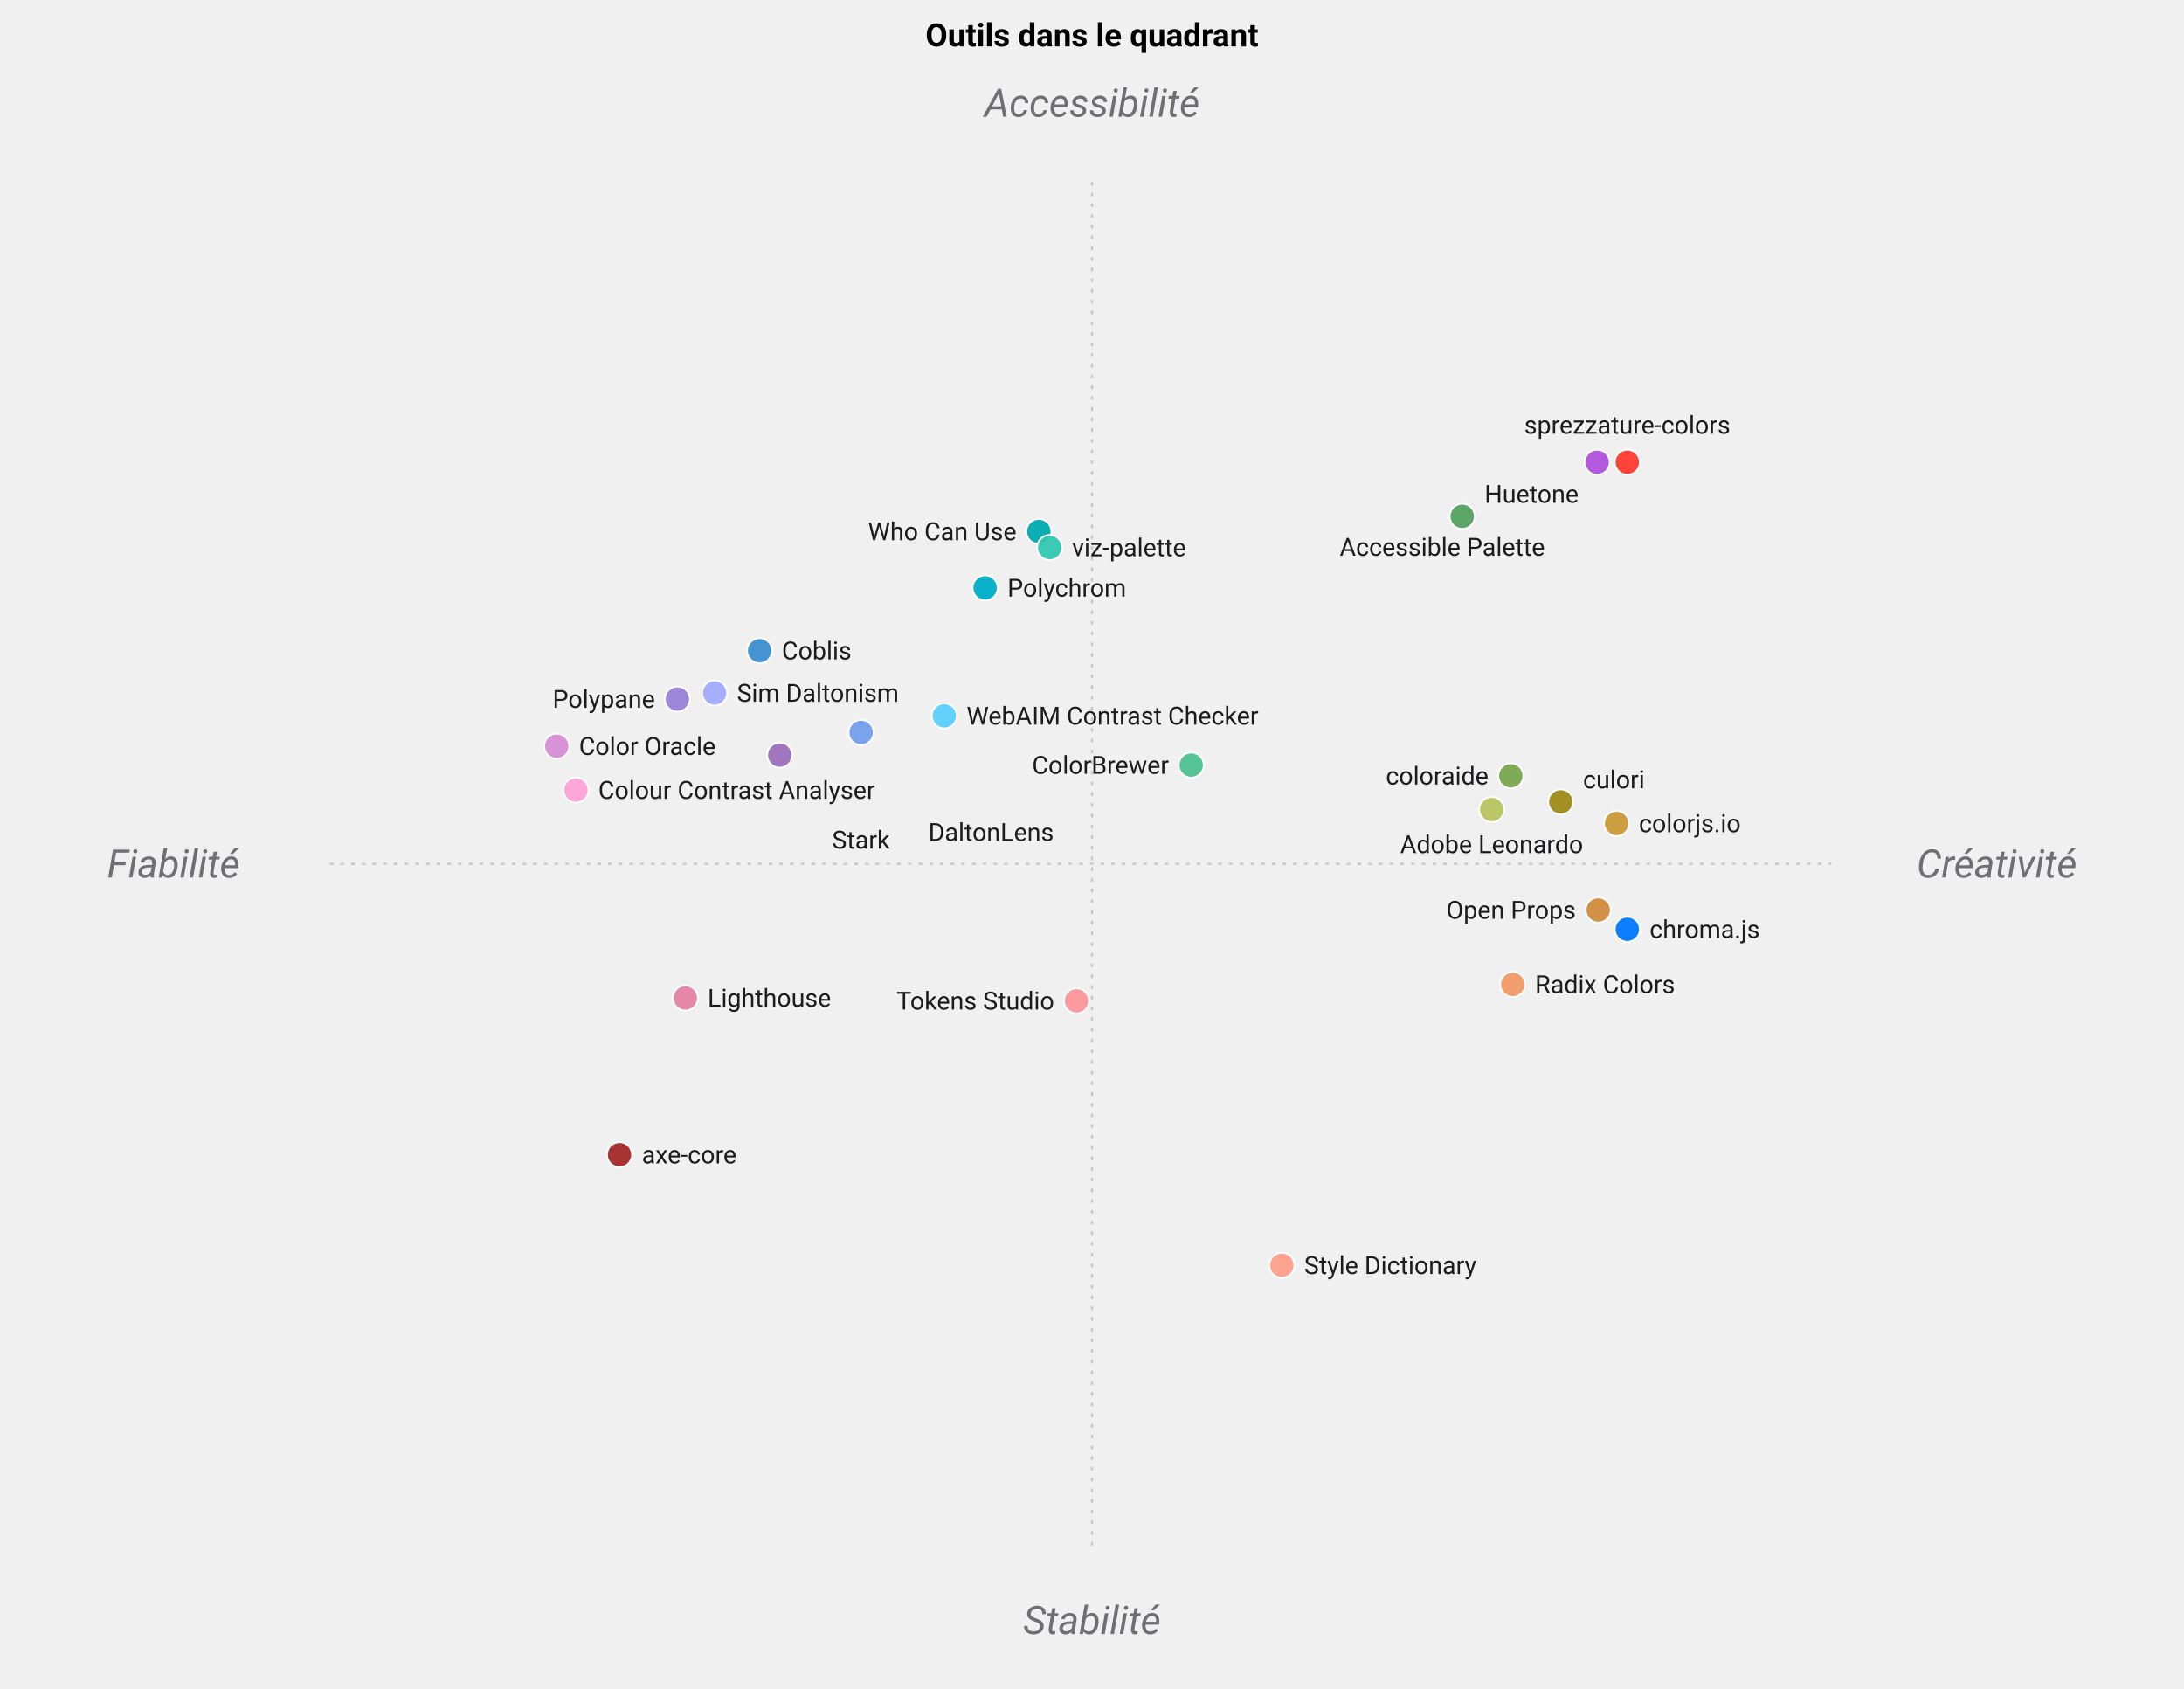
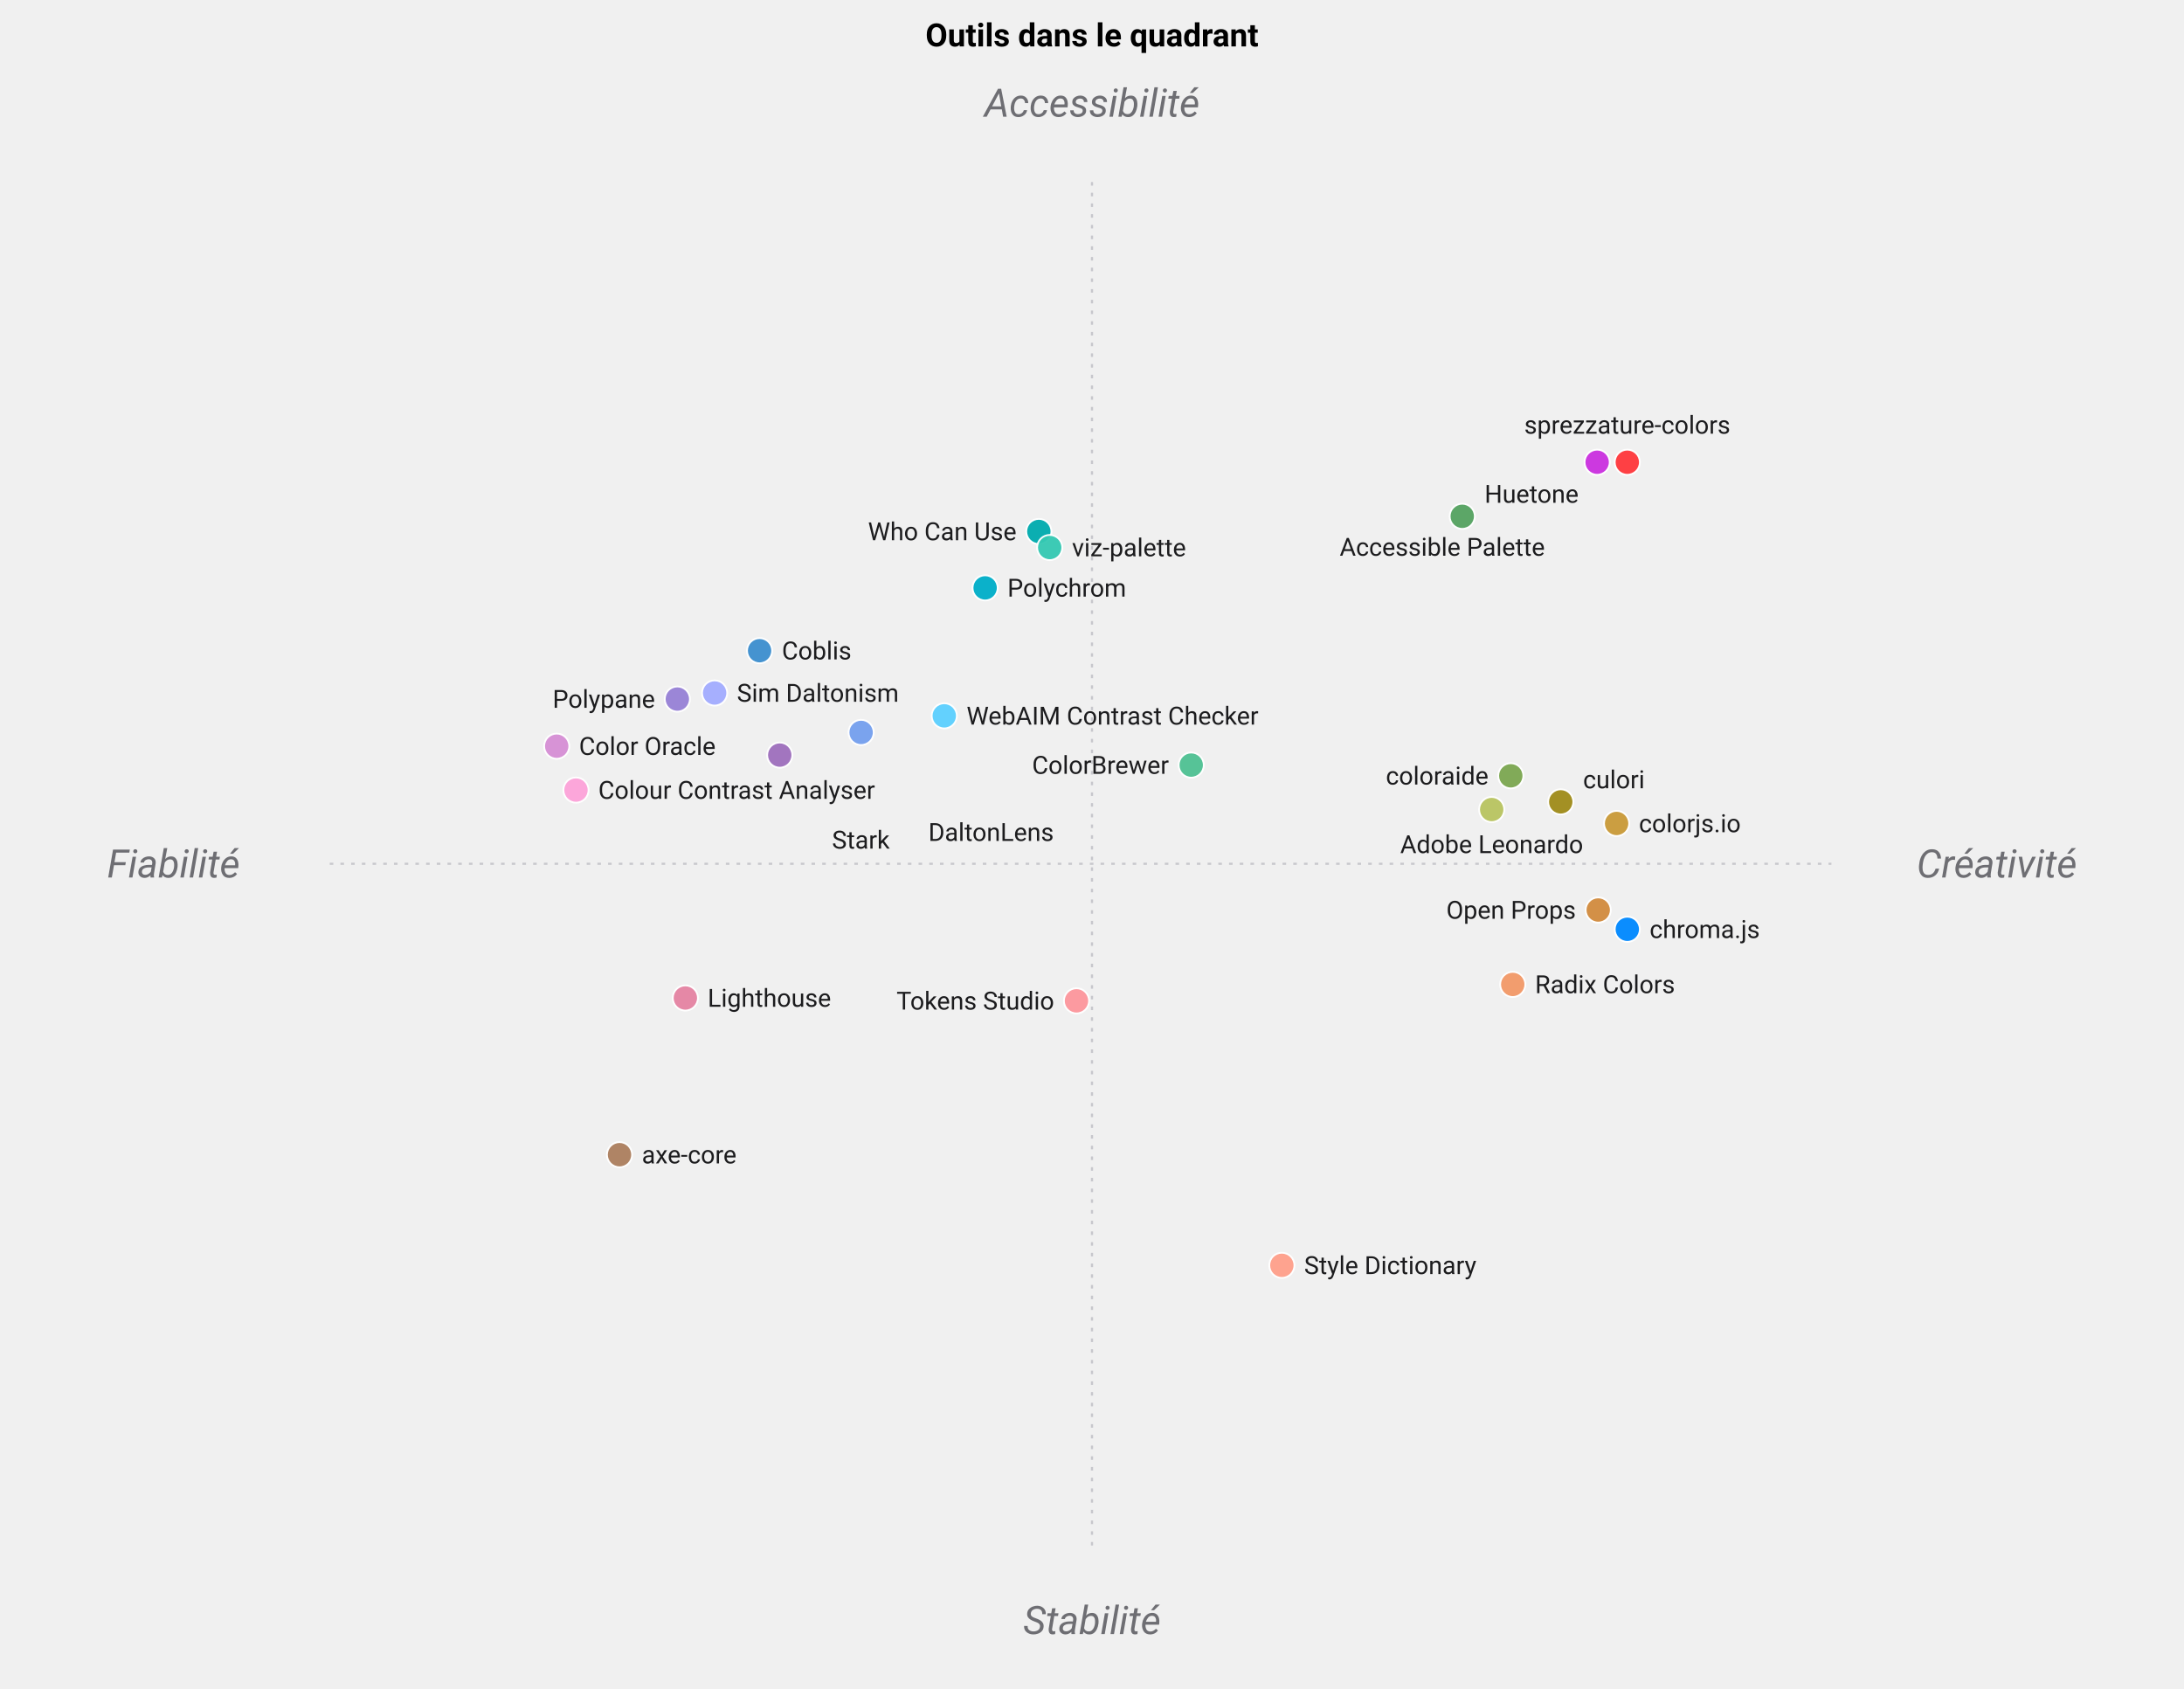
<svg xmlns="http://www.w3.org/2000/svg" width="1224" height="946" viewBox="0 0 1224 946" role="img" aria-labelledby="sp-title sp-desc" font-family="Roboto, -apple-system, Helvetica, Arial, sans-serif">
  <style>.sp-dot{cursor:pointer}.sp-dot:hover circle,.sp-dot:focus circle{stroke-width:2.4}.sp-dot:hover,.sp-dot:focus{filter:brightness(1.08);outline:none}</style>
  <line x1="184.8" y1="484.0" x2="1026.4" y2="484.0" stroke="#C7C7CC" stroke-width="1.2" stroke-dasharray="2,4" />
  <line x1="612.0" y1="866.0" x2="612.0" y2="102.0" stroke="#C7C7CC" stroke-width="1.2" stroke-dasharray="2,4" />
  <text data-pole="right" x="1164.0" y="491.7" font-size="22" font-style="italic" fill="#6E6E73" text-anchor="end">Créativité</text>
  <text data-pole="left" x="60.0" y="491.7" font-size="22" font-style="italic" fill="#6E6E73" text-anchor="start">Fiabilité</text>
  <text data-pole="top" x="612.0" y="65.4" font-size="22" font-style="italic" fill="#6E6E73" text-anchor="middle">Accessibilité</text>
  <text data-pole="bottom" x="612.0" y="915.6" font-size="22" font-style="italic" fill="#6E6E73" text-anchor="middle">Stabilité</text>
  <g class="sp-dot" tabindex="0" role="img" aria-label="Outils: sprezzature-colors Couverture du contraste: 3 Simulation des déficiences de la vision des couleurs: 4 Correction fidèle à la couleur d'origine: 5 Export de jetons de conception: 2 Génération de palette: 3 Local et hors ligne: 5 Installation sans dépendance: 5 Adapté à l'intégration continue: 5 Utilisable sans écrire de code: 2 Espace de couleur perceptuel: 4 Fondé sur une source publiée: 5 Agit sur ce qui est réellement affiché: 3 Maturité et écosystème: 1 Soutien commercial et support: 1">
-     <circle cx="912.0" cy="259.0" r="7.05" fill="#FF3B30" stroke="white" stroke-width="1" opacity="0.95" />
+     <circle cx="912.0" cy="259.0" r="7.05" fill="#FF383C" stroke="white" stroke-width="1" opacity="0.95" />
  </g>
  <text x="912.0" y="243.0" font-size="14" fill="#1C1C1E" text-anchor="middle">sprezzature-colors</text>
  <g class="sp-dot" tabindex="0" role="img" aria-label="Outils: WebAIM Contrast Checker Couverture du contraste: 4 Simulation des déficiences de la vision des couleurs: 1 Correction fidèle à la couleur d'origine: 3 Export de jetons de conception: 1 Génération de palette: 1 Local et hors ligne: 2 Installation sans dépendance: 5 Adapté à l'intégration continue: 1 Utilisable sans écrire de code: 5 Espace de couleur perceptuel: 2 Fondé sur une source publiée: 5 Agit sur ce qui est réellement affiché: 1 Maturité et écosystème: 5 Soutien commercial et support: 4">
    <circle cx="529.2" cy="401.1" r="7.05" fill="#5CD0FF" stroke="white" stroke-width="1" opacity="0.95" />
  </g>
  <text x="541.7" y="406.0" font-size="14" fill="#1C1C1E" text-anchor="start">WebAIM Contrast Checker</text>
  <g class="sp-dot" tabindex="0" role="img" aria-label="Outils: Colour Contrast Analyser Couverture du contraste: 5 Simulation des déficiences de la vision des couleurs: 3 Correction fidèle à la couleur d'origine: 3 Export de jetons de conception: 1 Génération de palette: 1 Local et hors ligne: 5 Installation sans dépendance: 3 Adapté à l'intégration continue: 1 Utilisable sans écrire de code: 5 Espace de couleur perceptuel: 2 Fondé sur une source publiée: 5 Agit sur ce qui est réellement affiché: 5 Maturité et écosystème: 5 Soutien commercial et support: 4">
    <circle cx="322.8" cy="442.7" r="7.05" fill="#FDA3D9" stroke="white" stroke-width="1" opacity="0.95" />
  </g>
  <text x="335.3" y="447.6" font-size="14" fill="#1C1C1E" text-anchor="start">Colour Contrast Analyser</text>
  <g class="sp-dot" tabindex="0" role="img" aria-label="Outils: axe-core Couverture du contraste: 4 Simulation des déficiences de la vision des couleurs: 1 Correction fidèle à la couleur d'origine: 1 Export de jetons de conception: 1 Génération de palette: 1 Local et hors ligne: 4 Installation sans dépendance: 2 Adapté à l'intégration continue: 5 Utilisable sans écrire de code: 2 Espace de couleur perceptuel: 1 Fondé sur une source publiée: 5 Agit sur ce qui est réellement affiché: 5 Maturité et écosystème: 5 Soutien commercial et support: 5">
-     <circle cx="347.2" cy="647.0" r="7.05" fill="#A52A2A" stroke="white" stroke-width="1" opacity="0.95" />
+     <circle cx="347.2" cy="647.0" r="7.05" fill="#AC7F5E" stroke="white" stroke-width="1" opacity="0.95" />
  </g>
  <text x="359.7" y="651.9" font-size="14" fill="#1C1C1E" text-anchor="start">axe-core</text>
  <g class="sp-dot" tabindex="0" role="img" aria-label="Outils: Lighthouse Couverture du contraste: 3 Simulation des déficiences de la vision des couleurs: 1 Correction fidèle à la couleur d'origine: 1 Export de jetons de conception: 1 Génération de palette: 1 Local et hors ligne: 4 Installation sans dépendance: 4 Adapté à l'intégration continue: 4 Utilisable sans écrire de code: 4 Espace de couleur perceptuel: 1 Fondé sur une source publiée: 5 Agit sur ce qui est réellement affiché: 5 Maturité et écosystème: 5 Soutien commercial et support: 4">
    <circle cx="384.1" cy="559.2" r="7.05" fill="#E583A3" stroke="white" stroke-width="1" opacity="0.95" />
  </g>
  <text x="396.6" y="564.1" font-size="14" fill="#1C1C1E" text-anchor="start">Lighthouse</text>
  <g class="sp-dot" tabindex="0" role="img" aria-label="Outils: Polypane Couverture du contraste: 5 Simulation des déficiences de la vision des couleurs: 4 Correction fidèle à la couleur d'origine: 3 Export de jetons de conception: 1 Génération de palette: 2 Local et hors ligne: 3 Installation sans dépendance: 3 Adapté à l'intégration continue: 2 Utilisable sans écrire de code: 5 Espace de couleur perceptuel: 3 Fondé sur une source publiée: 4 Agit sur ce qui est réellement affiché: 5 Maturité et écosystème: 4 Soutien commercial et support: 4">
    <circle cx="379.6" cy="391.7" r="7.05" fill="#9781D6" stroke="white" stroke-width="1" opacity="0.95" />
  </g>
  <text x="367.1" y="396.6" font-size="14" fill="#1C1C1E" text-anchor="end">Polypane</text>
  <g class="sp-dot" tabindex="0" role="img" aria-label="Outils: Stark Couverture du contraste: 4 Simulation des déficiences de la vision des couleurs: 4 Correction fidèle à la couleur d'origine: 4 Export de jetons de conception: 2 Génération de palette: 3 Local et hors ligne: 2 Installation sans dépendance: 3 Adapté à l'intégration continue: 2 Utilisable sans écrire de code: 5 Espace de couleur perceptuel: 3 Fondé sur une source publiée: 4 Agit sur ce qui est réellement affiché: 4 Maturité et écosystème: 5 Soutien commercial et support: 5">
    <circle cx="437.0" cy="423.1" r="7.05" fill="#9E6FBD" stroke="white" stroke-width="1" opacity="0.95" />
  </g>
  <text x="466.3" y="475.5" font-size="14" fill="#1C1C1E" text-anchor="start">Stark</text>
  <g class="sp-dot" tabindex="0" role="img" aria-label="Outils: Polychrom Couverture du contraste: 4 Simulation des déficiences de la vision des couleurs: 1 Correction fidèle à la couleur d'origine: 2 Export de jetons de conception: 1 Génération de palette: 1 Local et hors ligne: 2 Installation sans dépendance: 4 Adapté à l'intégration continue: 1 Utilisable sans écrire de code: 5 Espace de couleur perceptuel: 5 Fondé sur une source publiée: 4 Agit sur ce qui est réellement affiché: 4 Maturité et écosystème: 3 Soutien commercial et support: 2">
    <circle cx="552.1" cy="329.4" r="7.05" fill="#00AEC8" stroke="white" stroke-width="1" opacity="0.95" />
  </g>
  <text x="564.6" y="334.3" font-size="14" fill="#1C1C1E" text-anchor="start">Polychrom</text>
  <g class="sp-dot" tabindex="0" role="img" aria-label="Outils: Who Can Use Couverture du contraste: 4 Simulation des déficiences de la vision des couleurs: 3 Correction fidèle à la couleur d'origine: 2 Export de jetons de conception: 1 Génération de palette: 1 Local et hors ligne: 2 Installation sans dépendance: 5 Adapté à l'intégration continue: 1 Utilisable sans écrire de code: 5 Espace de couleur perceptuel: 2 Fondé sur une source publiée: 4 Agit sur ce qui est réellement affiché: 1 Maturité et écosystème: 3 Soutien commercial et support: 1">
    <circle cx="582.2" cy="297.8" r="7.05" fill="#00ABAE" stroke="white" stroke-width="1" opacity="0.95" />
  </g>
  <text x="569.7" y="302.7" font-size="14" fill="#1C1C1E" text-anchor="end">Who Can Use</text>
  <g class="sp-dot" tabindex="0" role="img" aria-label="Outils: Color Oracle Couverture du contraste: 1 Simulation des déficiences de la vision des couleurs: 5 Correction fidèle à la couleur d'origine: 1 Export de jetons de conception: 1 Génération de palette: 1 Local et hors ligne: 5 Installation sans dépendance: 3 Adapté à l'intégration continue: 1 Utilisable sans écrire de code: 5 Espace de couleur perceptuel: 2 Fondé sur une source publiée: 5 Agit sur ce qui est réellement affiché: 5 Maturité et écosystème: 4 Soutien commercial et support: 2">
    <circle cx="312.0" cy="418.1" r="7.05" fill="#D68FD5" stroke="white" stroke-width="1" opacity="0.95" />
  </g>
  <text x="324.5" y="423.0" font-size="14" fill="#1C1C1E" text-anchor="start">Color Oracle</text>
  <g class="sp-dot" tabindex="0" role="img" aria-label="Outils: Coblis Couverture du contraste: 1 Simulation des déficiences de la vision des couleurs: 4 Correction fidèle à la couleur d'origine: 1 Export de jetons de conception: 1 Génération de palette: 1 Local et hors ligne: 1 Installation sans dépendance: 5 Adapté à l'intégration continue: 1 Utilisable sans écrire de code: 5 Espace de couleur perceptuel: 1 Fondé sur une source publiée: 2 Agit sur ce qui est réellement affiché: 3 Maturité et écosystème: 4 Soutien commercial et support: 2">
    <circle cx="425.7" cy="364.6" r="7.05" fill="#3D8FCF" stroke="white" stroke-width="1" opacity="0.95" />
  </g>
  <text x="438.2" y="369.5" font-size="14" fill="#1C1C1E" text-anchor="start">Coblis</text>
  <g class="sp-dot" tabindex="0" role="img" aria-label="Outils: Sim Daltonism Couverture du contraste: 1 Simulation des déficiences de la vision des couleurs: 4 Correction fidèle à la couleur d'origine: 1 Export de jetons de conception: 1 Génération de palette: 1 Local et hors ligne: 5 Installation sans dépendance: 4 Adapté à l'intégration continue: 1 Utilisable sans écrire de code: 5 Espace de couleur perceptuel: 1 Fondé sur une source publiée: 2 Agit sur ce qui est réellement affiché: 5 Maturité et écosystème: 3 Soutien commercial et support: 1">
    <circle cx="400.5" cy="388.3" r="7.05" fill="#A3ACFF" stroke="white" stroke-width="1" opacity="0.95" />
  </g>
  <text x="413.0" y="393.2" font-size="14" fill="#1C1C1E" text-anchor="start">Sim Daltonism</text>
  <g class="sp-dot" tabindex="0" role="img" aria-label="Outils: DaltonLens Couverture du contraste: 1 Simulation des déficiences de la vision des couleurs: 5 Correction fidèle à la couleur d'origine: 2 Export de jetons de conception: 1 Génération de palette: 1 Local et hors ligne: 5 Installation sans dépendance: 3 Adapté à l'intégration continue: 3 Utilisable sans écrire de code: 3 Espace de couleur perceptuel: 3 Fondé sur une source publiée: 5 Agit sur ce qui est réellement affiché: 4 Maturité et écosystème: 3 Soutien commercial et support: 1">
    <circle cx="482.6" cy="410.4" r="7.05" fill="#749FEE" stroke="white" stroke-width="1" opacity="0.95" />
  </g>
  <text x="520.3" y="471.2" font-size="14" fill="#1C1C1E" text-anchor="start">DaltonLens</text>
  <g class="sp-dot" tabindex="0" role="img" aria-label="Outils: Adobe Leonardo Couverture du contraste: 4 Simulation des déficiences de la vision des couleurs: 1 Correction fidèle à la couleur d'origine: 3 Export de jetons de conception: 3 Génération de palette: 5 Local et hors ligne: 3 Installation sans dépendance: 3 Adapté à l'intégration continue: 3 Utilisable sans écrire de code: 4 Espace de couleur perceptuel: 5 Fondé sur une source publiée: 4 Agit sur ce qui est réellement affiché: 1 Maturité et écosystème: 4 Soutien commercial et support: 3">
    <circle cx="836.0" cy="453.6" r="7.05" fill="#B9C461" stroke="white" stroke-width="1" opacity="0.95" />
  </g>
  <text x="836.0" y="478.0" font-size="14" fill="#1C1C1E" text-anchor="middle">Adobe Leonardo</text>
  <g class="sp-dot" tabindex="0" role="img" aria-label="Outils: Huetone Couverture du contraste: 4 Simulation des déficiences de la vision des couleurs: 3 Correction fidèle à la couleur d'origine: 3 Export de jetons de conception: 2 Génération de palette: 5 Local et hors ligne: 3 Installation sans dépendance: 4 Adapté à l'intégration continue: 1 Utilisable sans écrire de code: 5 Espace de couleur perceptuel: 5 Fondé sur une source publiée: 4 Agit sur ce qui est réellement affiché: 1 Maturité et écosystème: 3 Soutien commercial et support: 1">
    <circle cx="819.5" cy="289.3" r="7.05" fill="#55A361" stroke="white" stroke-width="1" opacity="0.95" />
  </g>
  <text x="832.0" y="281.7" font-size="14" fill="#1C1C1E" text-anchor="start">Huetone</text>
  <g class="sp-dot" tabindex="0" role="img" aria-label="Outils: Accessible Palette Couverture du contraste: 4 Simulation des déficiences de la vision des couleurs: 1 Correction fidèle à la couleur d'origine: 3 Export de jetons de conception: 2 Génération de palette: 5 Local et hors ligne: 2 Installation sans dépendance: 5 Adapté à l'intégration continue: 1 Utilisable sans écrire de code: 5 Espace de couleur perceptuel: 5 Fondé sur une source publiée: 4 Agit sur ce qui est réellement affiché: 1 Maturité et écosystème: 2 Soutien commercial et support: 1">
-     <circle cx="895.1" cy="259.0" r="7.05" fill="#AF52DE" stroke="white" stroke-width="1" opacity="0.95" />
+     <circle cx="895.1" cy="259.0" r="7.05" fill="#CB30E0" stroke="white" stroke-width="1" opacity="0.95" />
  </g>
  <text x="865.8" y="311.4" font-size="14" fill="#1C1C1E" text-anchor="end">Accessible Palette</text>
  <g class="sp-dot" tabindex="0" role="img" aria-label="Outils: Radix Colors Couverture du contraste: 3 Simulation des déficiences de la vision des couleurs: 1 Correction fidèle à la couleur d'origine: 1 Export de jetons de conception: 4 Génération de palette: 4 Local et hors ligne: 5 Installation sans dépendance: 4 Adapté à l'intégration continue: 2 Utilisable sans écrire de code: 3 Espace de couleur perceptuel: 4 Fondé sur une source publiée: 3 Agit sur ce qui est réellement affiché: 1 Maturité et écosystème: 5 Soutien commercial et support: 3">
    <circle cx="847.8" cy="551.6" r="7.05" fill="#F29968" stroke="white" stroke-width="1" opacity="0.95" />
  </g>
  <text x="860.3" y="556.5" font-size="14" fill="#1C1C1E" text-anchor="start">Radix Colors</text>
  <g class="sp-dot" tabindex="0" role="img" aria-label="Outils: Open Props Couverture du contraste: 2 Simulation des déficiences de la vision des couleurs: 1 Correction fidèle à la couleur d'origine: 1 Export de jetons de conception: 4 Génération de palette: 4 Local et hors ligne: 5 Installation sans dépendance: 5 Adapté à l'intégration continue: 2 Utilisable sans écrire de code: 3 Espace de couleur perceptuel: 3 Fondé sur une source publiée: 2 Agit sur ce qui est réellement affiché: 1 Maturité et écosystème: 4 Soutien commercial et support: 2">
    <circle cx="895.7" cy="509.9" r="7.05" fill="#D28C3F" stroke="white" stroke-width="1" opacity="0.95" />
  </g>
  <text x="883.2" y="514.8" font-size="14" fill="#1C1C1E" text-anchor="end">Open Props</text>
  <g class="sp-dot" tabindex="0" role="img" aria-label="Outils: Style Dictionary Couverture du contraste: 1 Simulation des déficiences de la vision des couleurs: 1 Correction fidèle à la couleur d'origine: 1 Export de jetons de conception: 5 Génération de palette: 1 Local et hors ligne: 5 Installation sans dépendance: 3 Adapté à l'intégration continue: 5 Utilisable sans écrire de code: 1 Espace de couleur perceptuel: 1 Fondé sur une source publiée: 3 Agit sur ce qui est réellement affiché: 1 Maturité et écosystème: 5 Soutien commercial et support: 3">
    <circle cx="718.4" cy="709.0" r="7.05" fill="#FF9F8A" stroke="white" stroke-width="1" opacity="0.95" />
  </g>
  <text x="730.9" y="713.9" font-size="14" fill="#1C1C1E" text-anchor="start">Style Dictionary</text>
  <g class="sp-dot" tabindex="0" role="img" aria-label="Outils: Tokens Studio Couverture du contraste: 2 Simulation des déficiences de la vision des couleurs: 1 Correction fidèle à la couleur d'origine: 1 Export de jetons de conception: 5 Génération de palette: 3 Local et hors ligne: 2 Installation sans dépendance: 3 Adapté à l'intégration continue: 3 Utilisable sans écrire de code: 5 Espace de couleur perceptuel: 2 Fondé sur une source publiée: 3 Agit sur ce qui est réellement affiché: 3 Maturité et écosystème: 4 Soutien commercial et support: 4">
    <circle cx="603.3" cy="560.8" r="7.05" fill="#FD969C" stroke="white" stroke-width="1" opacity="0.95" />
  </g>
  <text x="590.8" y="565.7" font-size="14" fill="#1C1C1E" text-anchor="end">Tokens Studio</text>
  <g class="sp-dot" tabindex="0" role="img" aria-label="Outils: chroma.js Couverture du contraste: 2 Simulation des déficiences de la vision des couleurs: 1 Correction fidèle à la couleur d'origine: 2 Export de jetons de conception: 2 Génération de palette: 5 Local et hors ligne: 5 Installation sans dépendance: 5 Adapté à l'intégration continue: 3 Utilisable sans écrire de code: 1 Espace de couleur perceptuel: 3 Fondé sur une source publiée: 3 Agit sur ce qui est réellement affiché: 1 Maturité et écosystème: 5 Soutien commercial et support: 2">
-     <circle cx="912.0" cy="520.7" r="7.05" fill="#007AFF" stroke="white" stroke-width="1" opacity="0.95" />
+     <circle cx="912.0" cy="520.7" r="7.05" fill="#0088FF" stroke="white" stroke-width="1" opacity="0.95" />
  </g>
  <text x="924.5" y="525.6" font-size="14" fill="#1C1C1E" text-anchor="start">chroma.js</text>
  <g class="sp-dot" tabindex="0" role="img" aria-label="Outils: culori Couverture du contraste: 3 Simulation des déficiences de la vision des couleurs: 3 Correction fidèle à la couleur d'origine: 2 Export de jetons de conception: 2 Génération de palette: 4 Local et hors ligne: 5 Installation sans dépendance: 5 Adapté à l'intégration continue: 3 Utilisable sans écrire de code: 1 Espace de couleur perceptuel: 5 Fondé sur une source publiée: 4 Agit sur ce qui est réellement affiché: 2 Maturité et écosystème: 4 Soutien commercial et support: 2">
    <circle cx="874.7" cy="449.3" r="7.05" fill="#A08C1A" stroke="white" stroke-width="1" opacity="0.95" />
  </g>
  <text x="887.2" y="441.7" font-size="14" fill="#1C1C1E" text-anchor="start">culori</text>
  <g class="sp-dot" tabindex="0" role="img" aria-label="Outils: colorjs.io Couverture du contraste: 5 Simulation des déficiences de la vision des couleurs: 1 Correction fidèle à la couleur d'origine: 2 Export de jetons de conception: 2 Génération de palette: 3 Local et hors ligne: 5 Installation sans dépendance: 5 Adapté à l'intégration continue: 3 Utilisable sans écrire de code: 1 Espace de couleur perceptuel: 5 Fondé sur une source publiée: 5 Agit sur ce qui est réellement affiché: 1 Maturité et écosystème: 4 Soutien commercial et support: 2">
    <circle cx="906.0" cy="461.4" r="7.05" fill="#CA9A39" stroke="white" stroke-width="1" opacity="0.95" />
  </g>
  <text x="918.5" y="466.3" font-size="14" fill="#1C1C1E" text-anchor="start">colorjs.io</text>
  <g class="sp-dot" tabindex="0" role="img" aria-label="Outils: coloraide Couverture du contraste: 3 Simulation des déficiences de la vision des couleurs: 4 Correction fidèle à la couleur d'origine: 2 Export de jetons de conception: 2 Génération de palette: 4 Local et hors ligne: 5 Installation sans dépendance: 5 Adapté à l'intégration continue: 3 Utilisable sans écrire de code: 1 Espace de couleur perceptuel: 5 Fondé sur une source publiée: 5 Agit sur ce qui est réellement affiché: 2 Maturité et écosystème: 4 Soutien commercial et support: 2">
    <circle cx="846.7" cy="434.7" r="7.05" fill="#7CA751" stroke="white" stroke-width="1" opacity="0.95" />
  </g>
  <text x="834.2" y="439.6" font-size="14" fill="#1C1C1E" text-anchor="end">coloraide</text>
  <g class="sp-dot" tabindex="0" role="img" aria-label="Outils: ColorBrewer Couverture du contraste: 1 Simulation des déficiences de la vision des couleurs: 2 Correction fidèle à la couleur d'origine: 1 Export de jetons de conception: 2 Génération de palette: 4 Local et hors ligne: 3 Installation sans dépendance: 5 Adapté à l'intégration continue: 1 Utilisable sans écrire de code: 5 Espace de couleur perceptuel: 2 Fondé sur une source publiée: 5 Agit sur ce qui est réellement affiché: 1 Maturité et écosystème: 5 Soutien commercial et support: 2">
    <circle cx="667.6" cy="428.7" r="7.05" fill="#4FC193" stroke="white" stroke-width="1" opacity="0.95" />
  </g>
  <text x="655.1" y="433.6" font-size="14" fill="#1C1C1E" text-anchor="end">ColorBrewer</text>
  <g class="sp-dot" tabindex="0" role="img" aria-label="Outils: viz-palette Couverture du contraste: 2 Simulation des déficiences de la vision des couleurs: 3 Correction fidèle à la couleur d'origine: 2 Export de jetons de conception: 1 Génération de palette: 3 Local et hors ligne: 2 Installation sans dépendance: 5 Adapté à l'intégration continue: 1 Utilisable sans écrire de code: 5 Espace de couleur perceptuel: 2 Fondé sur une source publiée: 3 Agit sur ce qui est réellement affiché: 3 Maturité et écosystème: 3 Soutien commercial et support: 1">
    <circle cx="588.3" cy="306.8" r="7.05" fill="#34C8B2" stroke="white" stroke-width="1" opacity="0.95" />
  </g>
  <text x="600.8" y="311.7" font-size="14" fill="#1C1C1E" text-anchor="start">viz-palette</text>
  <text x="612.0" y="26" font-size="18" font-weight="bold" fill="#000" text-anchor="middle">Outils dans le quadrant</text>
</svg>
